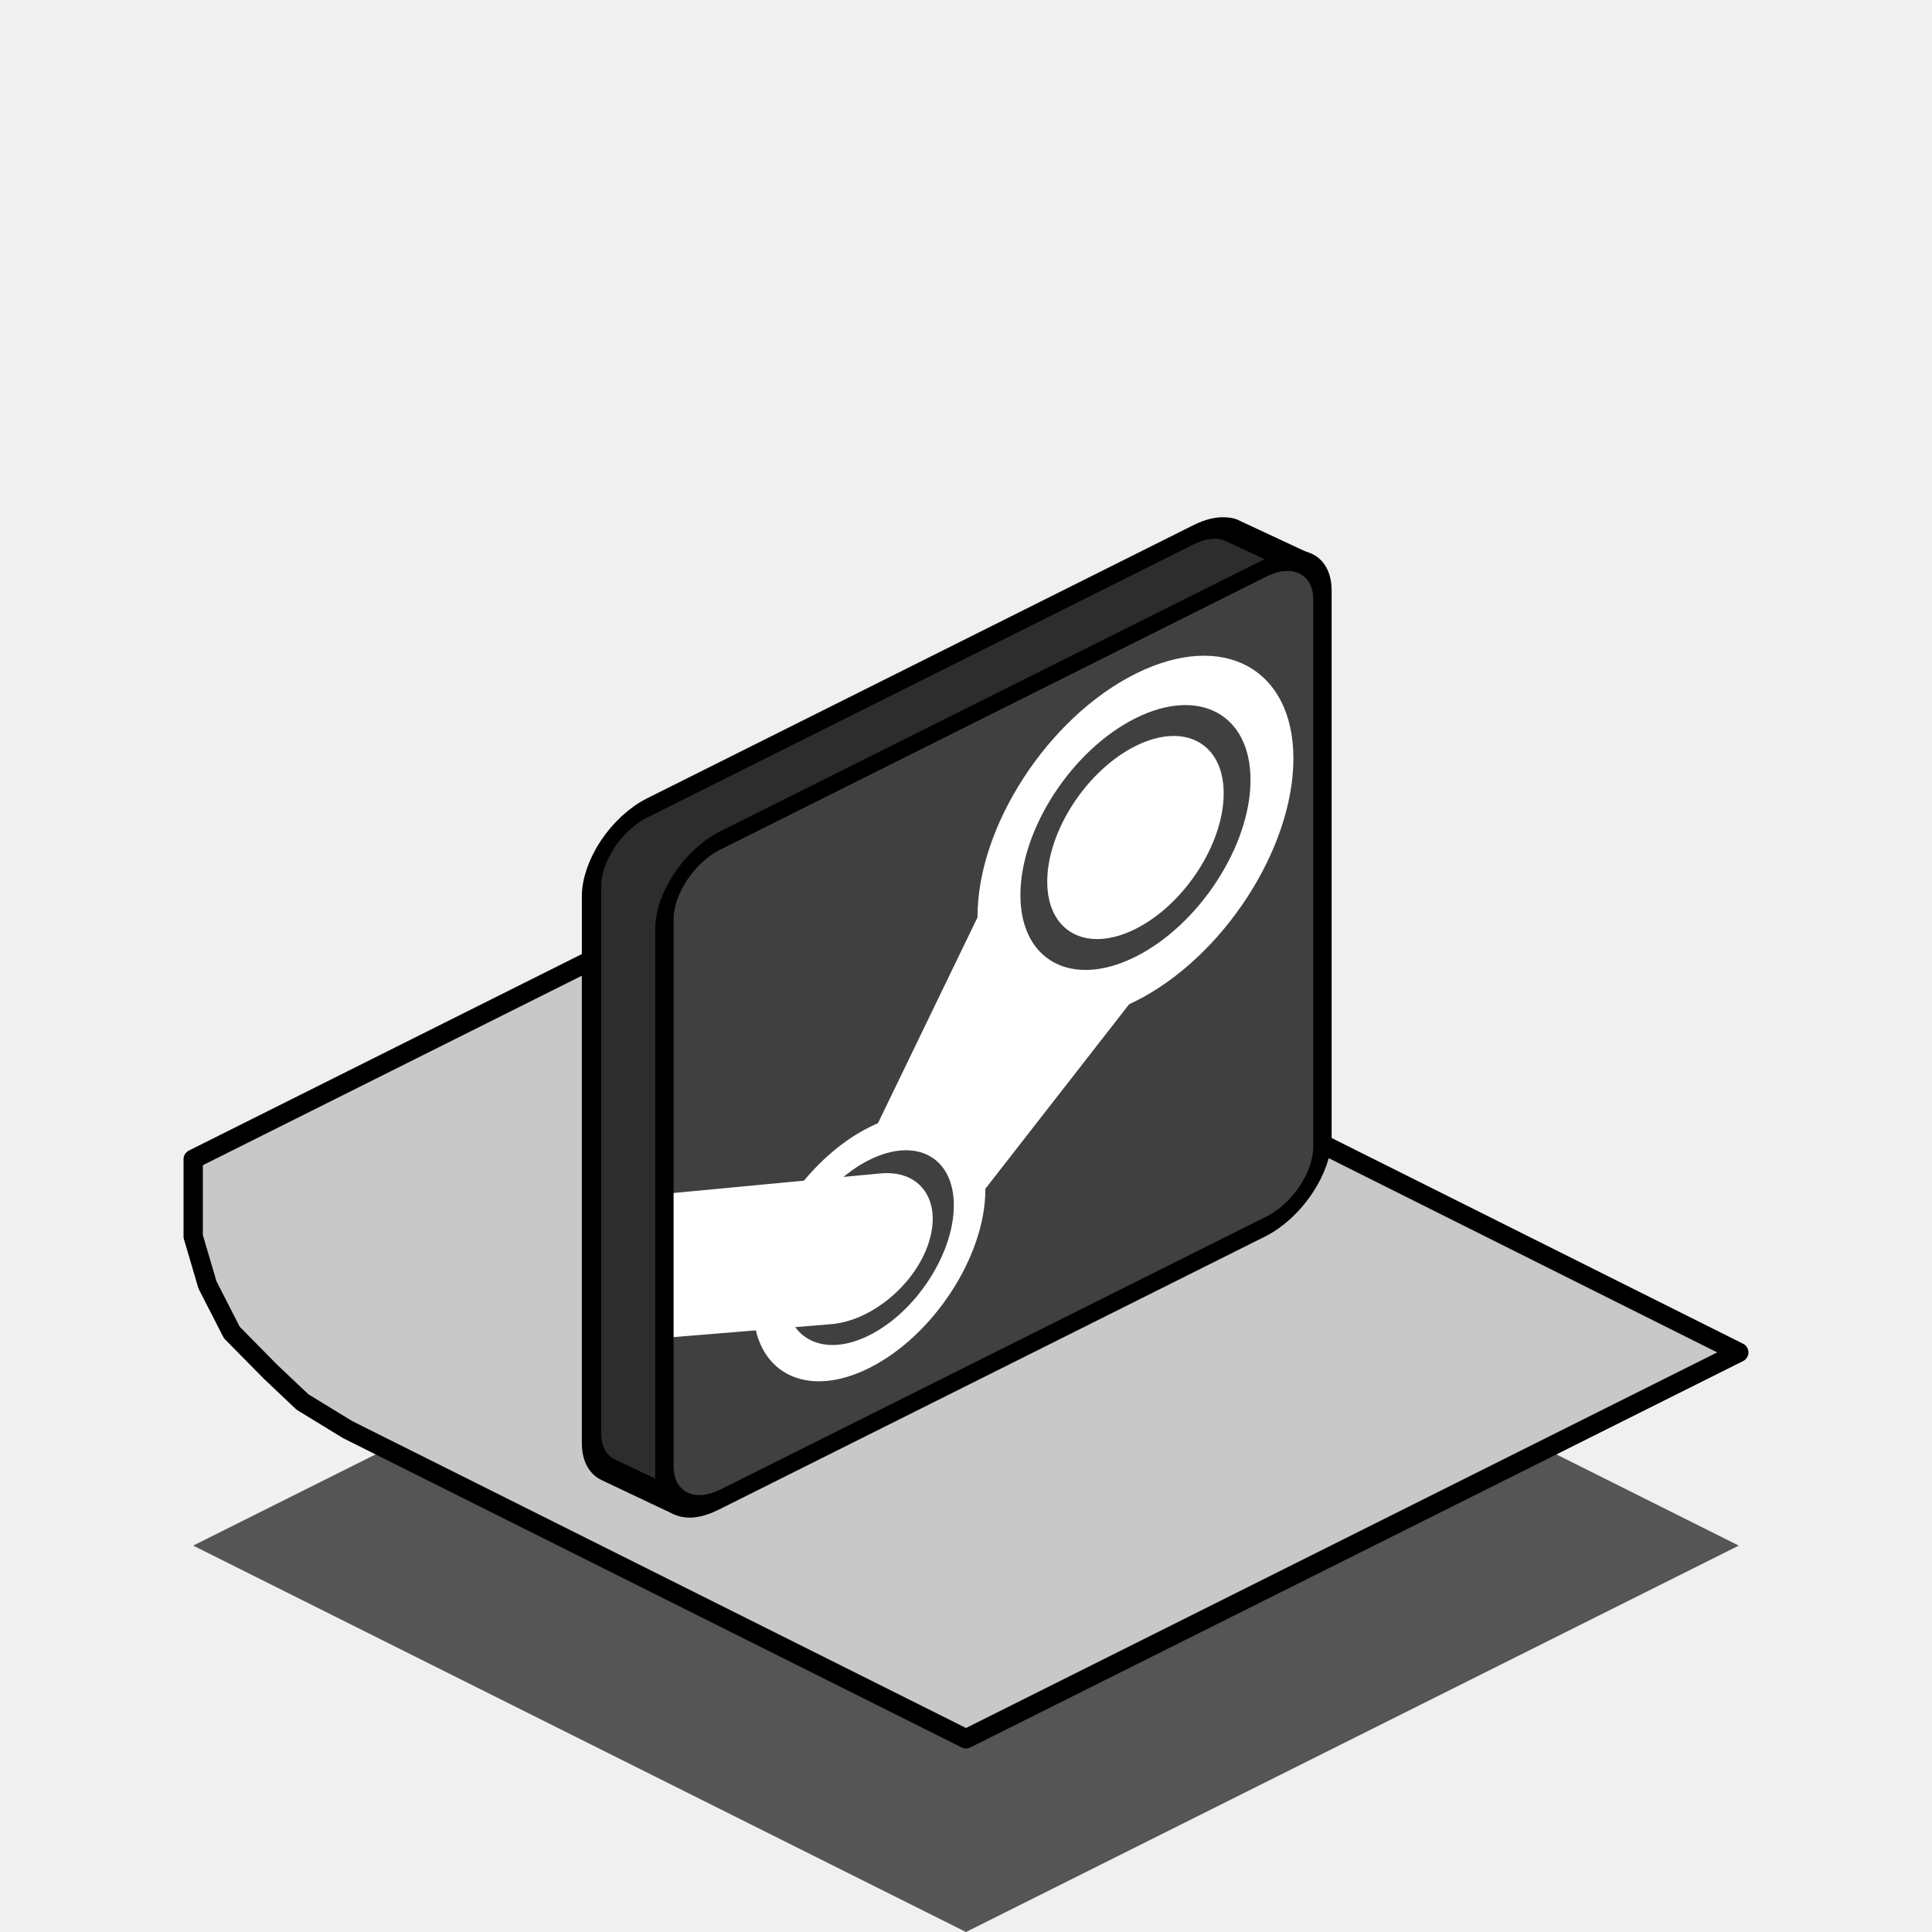
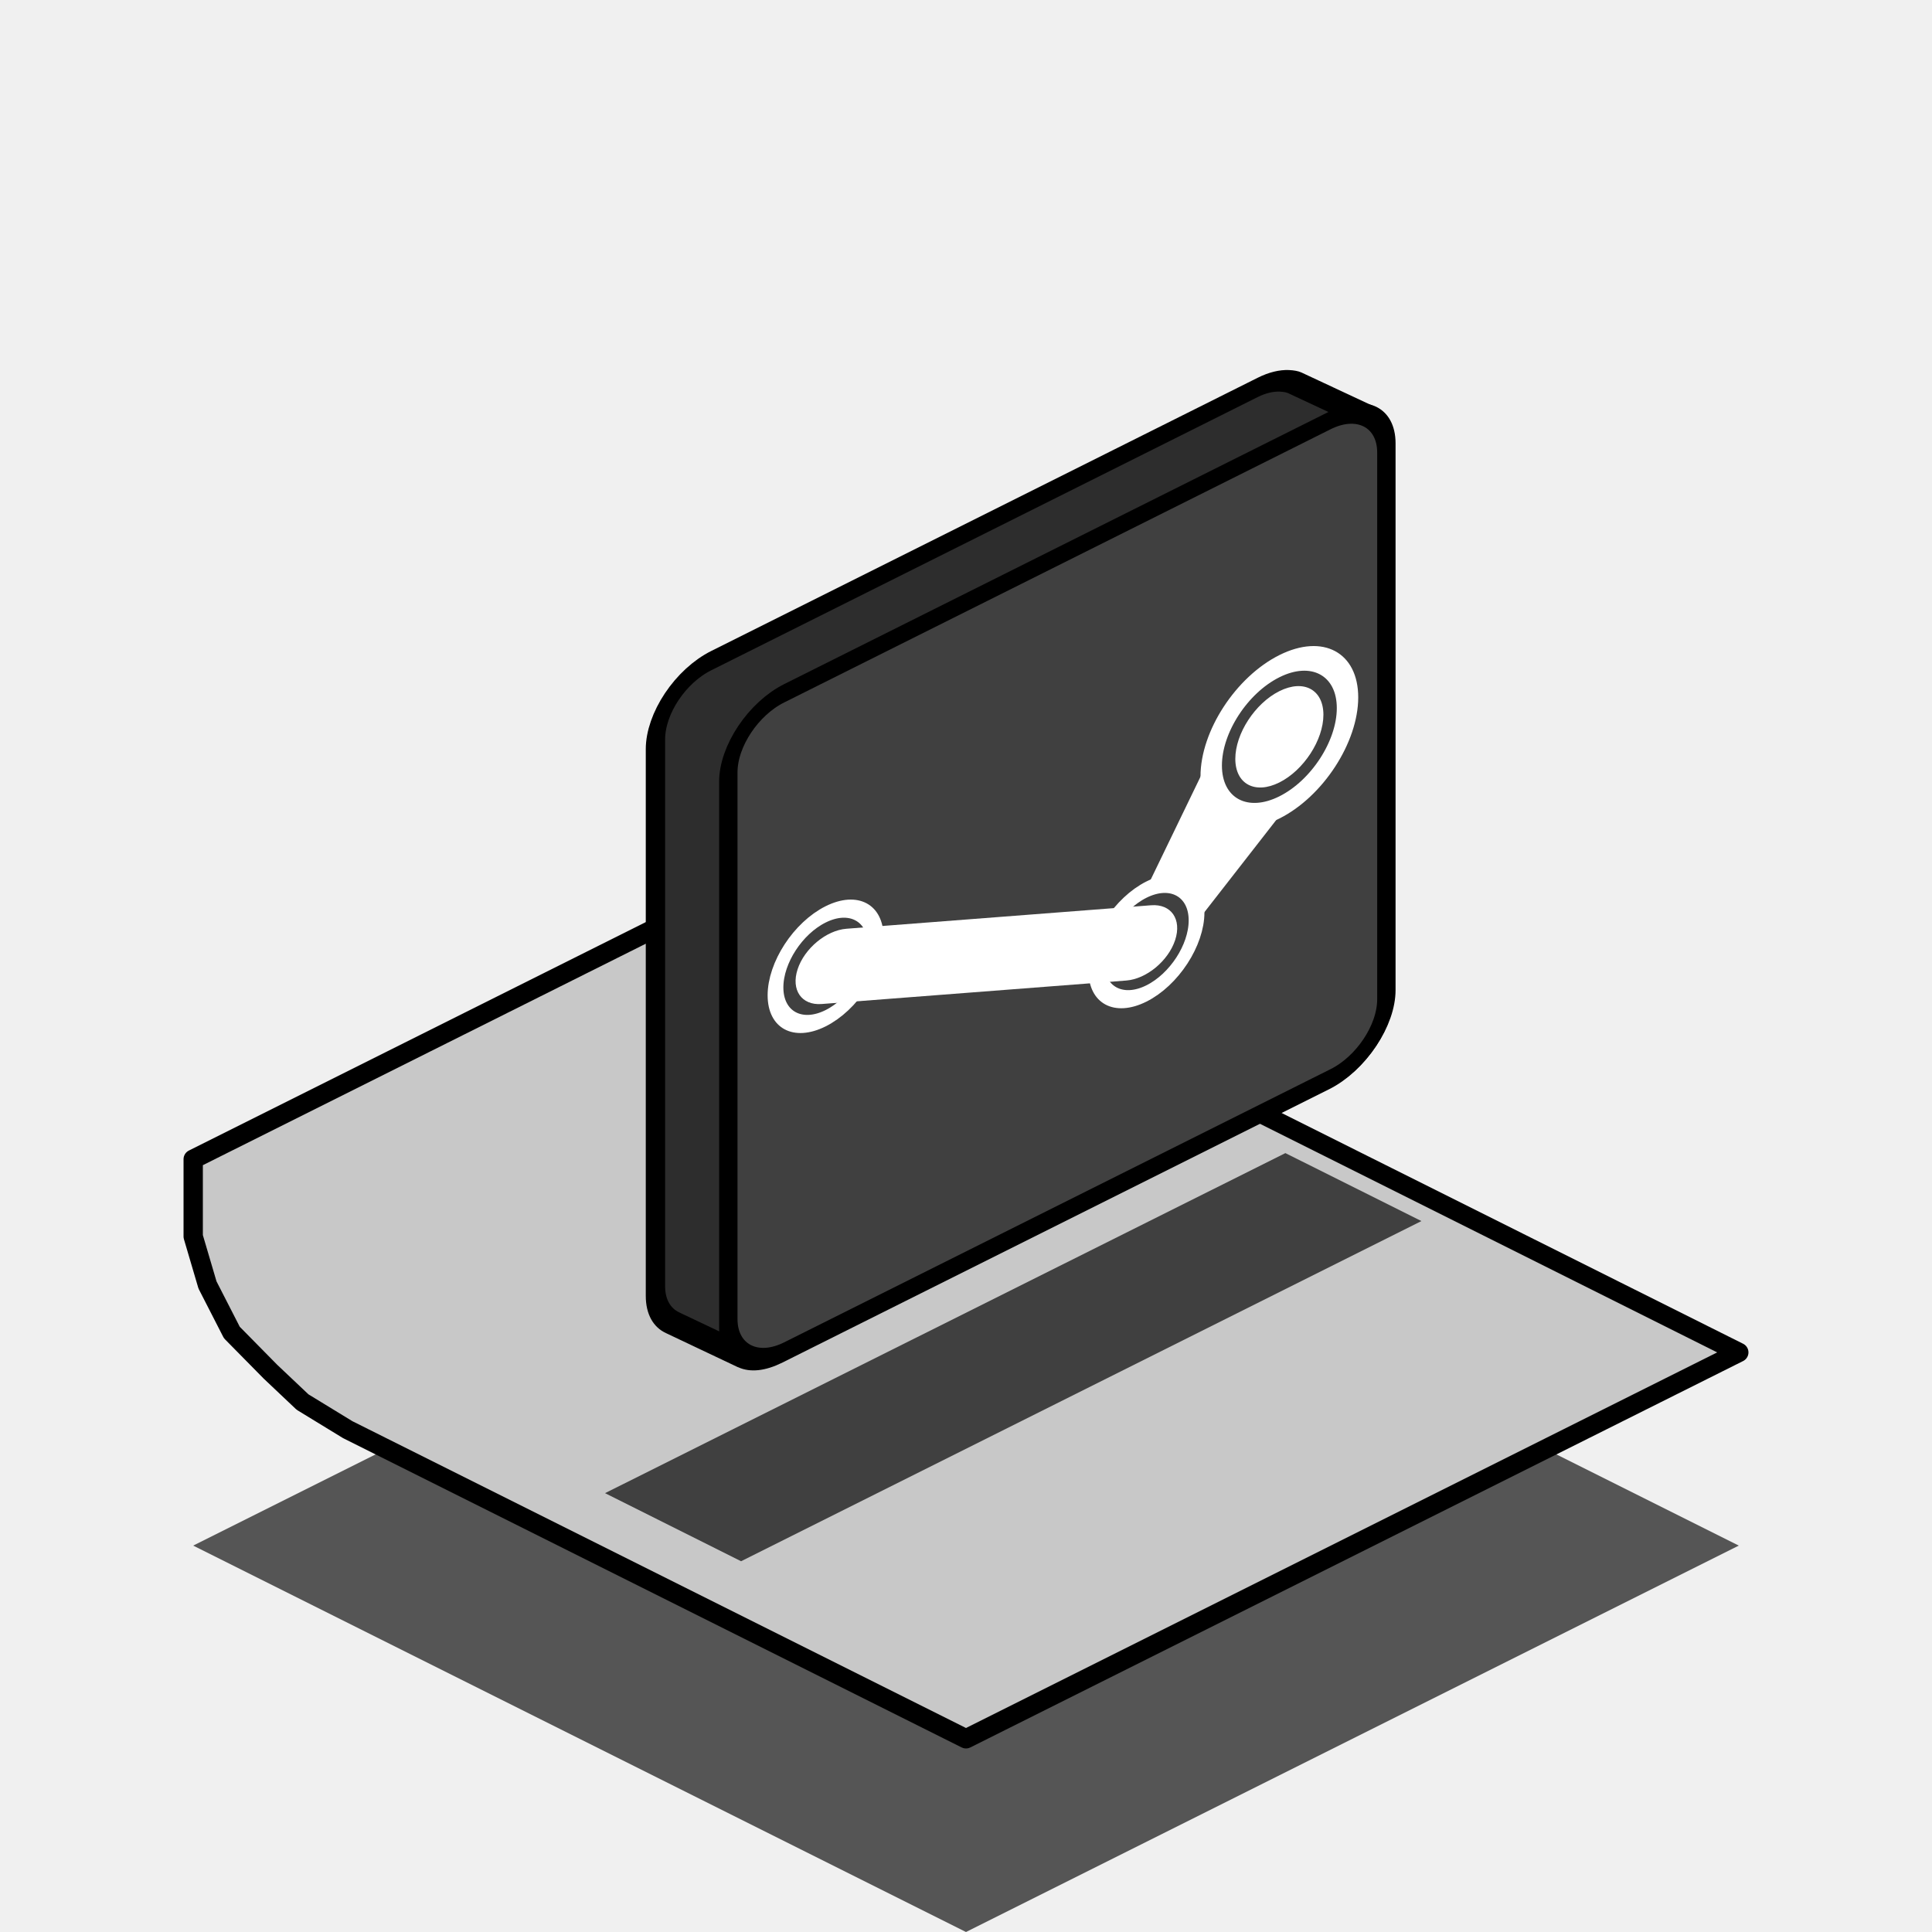
<svg xmlns="http://www.w3.org/2000/svg" width="100" height="100" viewBox="0 0 100 100" version="1.1" id="svg1" xml:space="preserve">
  <defs id="defs1" />
-   <polygon id="s0" data-fti-color="shadowcolor" fill="#555555" points="50.00,100.00 10.00,80.00 50.00,60.00 90.00,80.00" />
-   <polygon id="s1" data-fti-color="iconcolor" data-fti-outline="outlinecolor" fill="#c8c8c8" stroke="#000000" stroke-width="1" stroke-linejoin="round" points="15.66,72.57 14,71 12,68.97 10.74,66.51 10,64 10,60 50,40 50,44 51,47 52.34,49.25 53.54,50.73 55,52 58,54 90,70 50,90 18,74 " style="display:inline" />
+   <polygon id="s0" data-fti-color="shadowcolor" fill="#555555" points="50,100 10,80 50,60 90,80 " style="display:inline" />
+   <polygon id="s1" data-fti-color="iconcolor" data-fti-outline="outlinecolor" fill="#c8c8c8" stroke="#000000" stroke-width="1" stroke-linejoin="round" points="50,44 51,47 52.34,49.25 53.54,50.73 55,52 58,54 90,70 50,90 18,74 15.66,72.57 14,71 12,68.97 10.74,66.51 10,64 10,60 50,40 " style="display:inline" />
  <g id="g3" transform="translate(-11.07827,-5.744559)" style="display:none">
-     <polygon id="s0-0" data-fti-color="iconcolor" data-fti-outline="outlinecolor" fill="#c8c8c8" stroke="#000000" stroke-width="1" stroke-linejoin="round" points="50,50 50,90 90,70 90,30 " />
-     <polygon id="s1-6" data-fti-color="-215" data-fti-outline="outlinecolor" fill="#d7d7d7" stroke="#000000" stroke-width="1" stroke-linejoin="round" points="55.23,52.75 64.51,42.75 75.23,37.39 84.51,38.11 89.87,44.71 89.87,55.43 84.51,67.39 75.23,77.39 70,80 64.51,82.75 55.23,82.03 49.87,75.43 49.87,64.71 " />
-     <polygon id="s2" data-fti-color="iconcolor" data-fti-outline="outlinecolor" fill="#c8c8c8" stroke="#000000" stroke-width="1" stroke-linejoin="round" points="50,50 50,90 10,70 10,30 " />
-     <polygon id="s3" data-fti-color="-215" data-fti-outline="outlinecolor" fill="#d7d7d7" stroke="#000000" stroke-width="1" stroke-linejoin="round" points="44.77,52.75 35.49,42.75 24.77,37.39 15.49,38.11 10.13,44.71 10.13,55.43 15.49,67.39 24.77,77.39 30,80 35.49,82.75 44.77,82.03 50.13,75.43 50.13,64.71 " />
-     <polygon id="s4" data-fti-color="iconcolor" data-fti-outline="outlinecolor" fill="#c8c8c8" stroke="#000000" stroke-width="1" stroke-linejoin="round" points="50,10 10,30 50,50 90,30 " />
-     <polygon id="s5" data-fti-color="-199" data-fti-outline="outlinecolor" fill="#c7c7c7" stroke="#000000" stroke-width="1" stroke-linejoin="round" points="20.72,30 24.64,22.68 35.36,17.32 50,15.36 64.64,17.32 75.36,22.68 79.28,30 75.36,37.32 70,40 64.64,42.68 50,44.64 35.36,42.68 24.64,37.32 " />
+     <polygon id="s0-0" data-fti-color="iconcolor" data-fti-outline="outlinecolor" fill="#c8c8c8" stroke="#000000" stroke-width="1" stroke-linejoin="round" points="90,70 90,30 50,50 50,90 " />
+     <polygon id="s1-6" data-fti-color="-215" data-fti-outline="outlinecolor" fill="#d7d7d7" stroke="#000000" stroke-width="1" stroke-linejoin="round" points="75.23,37.39 84.51,38.11 89.87,44.71 89.87,55.43 84.51,67.39 75.23,77.39 70,80 64.51,82.75 55.23,82.03 49.87,75.43 49.87,64.71 55.23,52.75 64.51,42.75 " />
+     <polygon id="s2" data-fti-color="iconcolor" data-fti-outline="outlinecolor" fill="#c8c8c8" stroke="#000000" stroke-width="1" stroke-linejoin="round" points="10,70 10,30 50,50 50,90 " />
+     <polygon id="s3" data-fti-color="-215" data-fti-outline="outlinecolor" fill="#d7d7d7" stroke="#000000" stroke-width="1" stroke-linejoin="round" points="24.77,37.39 15.49,38.11 10.13,44.71 10.13,55.43 15.49,67.39 24.77,77.39 30,80 35.49,82.75 44.77,82.03 50.13,75.43 50.13,64.71 44.77,52.75 35.49,42.75 " />
+     <polygon id="s4" data-fti-color="iconcolor" data-fti-outline="outlinecolor" fill="#c8c8c8" stroke="#000000" stroke-width="1" stroke-linejoin="round" points="50,50 90,30 50,10 10,30 " />
+     <polygon id="s5" data-fti-color="-199" data-fti-outline="outlinecolor" fill="#c7c7c7" stroke="#000000" stroke-width="1" stroke-linejoin="round" points="35.36,17.32 50,15.36 64.64,17.32 75.36,22.68 79.28,30 75.36,37.32 70,40 64.64,42.68 50,44.64 35.36,42.68 24.64,37.32 20.72,30 24.64,22.68 " />
  </g>
-   <g id="g2" transform="matrix(0.1134214,0,0,0.1134214,38.96741,34.70304)">
-     <g id="layer2" transform="matrix(0.5889574,-0.2944787,0,0.5889574,30.2833,-2.43837)" style="display:inline">
-       <g id="g42" style="display:inline" transform="matrix(10.63475,0,0,10.6175,1303.684,-553.9231)">
+   <g id="g1" transform="matrix(0.1705069,0,0,0.1705069,32.32256,76.83704)" style="display:inline">
+     <g id="layer2-5" transform="matrix(1.001141,0,0,0.9992517,134.0189,-61.3132)">
+       <g id="g42-3" style="display:inline" transform="matrix(6.666667,0,0,6.666667,924.7652,-385.4971)" />
+     </g>
+   </g>
+   <g id="g2" transform="matrix(0.1134214,0,0,0.1134214,34.63834,27.42233)">
+     <polygon id="shadow" data-fti-color="shadowcolor" fill="#555555" points="15,94.31 71.86,65.89 83.23,71.57 26.37,100 " transform="matrix(5.460261,0,0,5.460261,-111.1873,-75.33108)" style="fill:#404040;fill-opacity:1" />
+     <g id="layer2" transform="matrix(0.5889574,-0.2944787,0,0.5889574,61.89249,-20.47082)" style="display:inline">
+       <g id="g42" style="display:inline" transform="matrix(10.63475,0,0,10.6175,1364.348,-498.0482)">
        <path id="path21" style="display:none;fill:#2d2d2d;stroke:#000000;stroke-width:1.409;stroke-dasharray:none;stroke-opacity:1;paint-order:markers fill stroke" d="m -93.016,56.978 c -0.576,-0.312 -1.24,-0.492 -1.944,-0.492 h -39.81 c -2.253,0 -4.066,1.816 -4.066,4.069 v 39.902 c 0,1.157 0.478,2.196 1.248,2.936 0.01,0.01 0.118,0.117 0.118,0.117 l 5.082,4.957 0.068,0.059 c 0.73,0.7 1.656,1.078 2.752,1.078 l 39.813,10e-4 c 2.253,0 4.066,-1.813 4.066,-4.066 V 65.637 c 0,-1.005 -0.359,-1.978 -0.96,-2.686 l -0.107,-0.12 -5.506,-5.334 c -0.156,-0.149 -0.423,-0.34 -0.754,-0.519 z" />
        <path id="rect13" style="display:inline;fill:#2d2d2d;stroke:#000000;stroke-width:1.409;stroke-dasharray:none;stroke-opacity:1;paint-order:markers fill stroke" d="m -93.356,56.807 c -0.576,-0.312 -1.24,-0.492 -1.944,-0.492 H -135.11 c -2.253,0 -4.066,1.816 -4.066,4.069 v 39.902 c 0,1.157 0.478,2.196 1.248,2.936 0.01,0.01 0.118,0.117 0.118,0.117 l 5.082,4.957 0.068,0.059 c 0.73,0.7 1.656,1.078 2.752,1.078 l 39.813,0.001 c 2.253,0 4.066,-1.813 4.066,-4.066 V 65.466 c 0,-1.005 -0.359,-1.978 -0.96,-2.686 l -0.107,-0.12 -5.506,-5.334 c -0.156,-0.149 -0.423,-0.34 -0.754,-0.519 z" />
        <path id="path20" style="display:inline;fill:#404040;stroke:#000000;stroke-width:0;paint-order:markers fill stroke" d="m -129.805,61.434 h 39.811 c 2.253,0 4.067,1.814 4.067,4.067 v 39.902 c 0,2.253 -1.814,4.067 -4.067,4.067 h -39.811 c -2.253,0 -4.067,-1.814 -4.067,-4.067 V 65.501 c 0,-2.253 1.814,-4.067 4.067,-4.067 z" transform="translate(4.8137503e-6)" />
-         <g id="logo" transform="matrix(0.418668,0,0,0.4346754,-176.1728,62.8287)" style="display:inline">
+         <g id="logo" transform="matrix(0.418668,0,0,0.4346754,-176.1728,62.8287)" style="display:none">
          <g transform="matrix(2.744325,0,0,2.744325,-469.9694,-1422.669)" id="g11958" style="display:inline">
            <g id="g41">
              <path d="m 228.219,529.304 -7.515,11.363 c 3.7,0.004 6.505,2.407 6.403,6.917 l 10.592,-8.006 c -6.442,-2.993 -7.85,-4.417 -9.479,-10.274 z" id="path8078" style="fill:#ffffff;fill-opacity:1;fill-rule:evenodd;stroke:none" />
              <path d="m 186.676,510.011 c 0,3.515 -2.849,6.364 -6.364,6.364 -3.515,0 -6.364,-2.849 -6.364,-6.364 0,-3.515 2.849,-6.364 6.364,-6.364 3.515,0 6.364,2.849 6.364,6.364 z" transform="translate(40.75,36.625)" id="path5167" style="fill:#000000;fill-opacity:0;fill-rule:evenodd;stroke:#ffffff;stroke-width:2;stroke-linecap:round;stroke-linejoin:bevel;stroke-miterlimit:4;stroke-dasharray:none;stroke-dashoffset:0;stroke-opacity:1" />
              <path d="m 186.676,510.011 a 6.364,6.364 0 1 1 -12.728,0 6.364,6.364 0 1 1 12.728,0 z" transform="matrix(1.360085,0,0,1.360085,-7.295516,-163.9686)" id="path7107" style="fill:#282e22;fill-opacity:0;fill-rule:evenodd;stroke:#ffffff;stroke-width:2;stroke-linecap:round;stroke-linejoin:bevel;stroke-miterlimit:4;stroke-dasharray:none;stroke-dashoffset:0;stroke-opacity:1" />
            </g>
            <path d="m 186.676,510.011 a 6.364,6.364 0 1 1 -12.728,0 6.364,6.364 0 1 1 12.728,0 z" transform="matrix(0.8791494,0,0,0.8791494,79.42299,81.31378)" id="path10018" style="fill:#ffffff;fill-opacity:1;fill-rule:evenodd;stroke:none" />
          </g>
          <g transform="matrix(2.744325,0,0,2.744325,-469.9694,-1422.669)" id="g11964" style="display:inline">
            <path id="rect4196" style="fill:#ffffff;fill-rule:evenodd" transform="rotate(22.20052)" d="m 395.59,418.645 14.696,-0.215 c 2.771,-0.041 5,1.856 5,4.162 0,2.306 -2.23,4.161 -5,4.162 l -11.386,0.047 z" />
          </g>
        </g>
+         <g id="logo-5" transform="matrix(0.2090313,0,0,0.2169659,-131.976,75.8843)" style="display:inline">
+           <g transform="matrix(2.744325,0,0,2.744325,-469.9694,-1422.669)" id="g11958-6">
+             <g id="g41-2">
+               <path d="m 228.219,529.304 -7.515,11.363 c 3.7,0.004 6.505,2.407 6.403,6.917 l 10.592,-8.006 c -6.442,-2.993 -7.85,-4.417 -9.479,-10.274 z" id="path8078-9" style="fill:#ffffff;fill-opacity:1;fill-rule:evenodd;stroke:none" />
+               <path d="m 186.676,510.011 c 0,3.515 -2.849,6.364 -6.364,6.364 -3.515,0 -6.364,-2.849 -6.364,-6.364 0,-3.515 2.849,-6.364 6.364,-6.364 3.515,0 6.364,2.849 6.364,6.364 z" transform="translate(40.75,36.625)" id="path5167-1" style="fill:#000000;fill-opacity:0;fill-rule:evenodd;stroke:#ffffff;stroke-width:2;stroke-linecap:round;stroke-linejoin:bevel;stroke-miterlimit:4;stroke-dasharray:none;stroke-dashoffset:0;stroke-opacity:1" />
+               <path d="m 186.676,510.011 a 6.364,6.364 0 1 1 -12.728,0 6.364,6.364 0 1 1 12.728,0 z" transform="matrix(1.360085,0,0,1.360085,-7.295516,-163.9686)" id="path7107-2" style="fill:#282e22;fill-opacity:0;fill-rule:evenodd;stroke:#ffffff;stroke-width:2;stroke-linecap:round;stroke-linejoin:bevel;stroke-miterlimit:4;stroke-dasharray:none;stroke-dashoffset:0;stroke-opacity:1" />
+             </g>
+             <path d="m 186.676,510.011 a 6.364,6.364 0 1 1 -12.728,0 6.364,6.364 0 1 1 12.728,0 z" transform="matrix(0.8791494,0,0,0.8791494,79.42299,81.31378)" id="path10018-7" style="fill:#ffffff;fill-opacity:1;fill-rule:evenodd;stroke:none" />
+           </g>
+           <g transform="matrix(2.744325,0,0,2.744325,-469.9694,-1422.669)" id="g11964-0">
+             <path d="m 186.676,510.011 a 6.364,6.364 0 1 1 -12.728,0 6.364,6.364 0 1 1 12.728,0 z" transform="translate(0,20)" id="path2252" style="fill:#282e22;fill-opacity:0;fill-rule:evenodd;stroke:#ffffff;stroke-width:2;stroke-linecap:round;stroke-linejoin:bevel;stroke-miterlimit:4;stroke-dasharray:none;stroke-dashoffset:0;stroke-opacity:1" />
+             <rect width="51.787" height="8.324" rx="5" x="363.405" y="418.509" transform="rotate(22.20052)" id="rect4196-9" style="fill:#ffffff;fill-opacity:1;fill-rule:evenodd;stroke:none" />
+           </g>
+         </g>
        <rect style="display:inline;fill:#404040;fill-opacity:0;stroke:#000000;stroke-width:1.339;stroke-dasharray:none;stroke-opacity:1;paint-order:markers fill stroke" id="rect12" width="47.945" height="48.036" x="-133.866" y="61.359" ry="4.067" />
      </g>
    </g>
  </g>
</svg>
